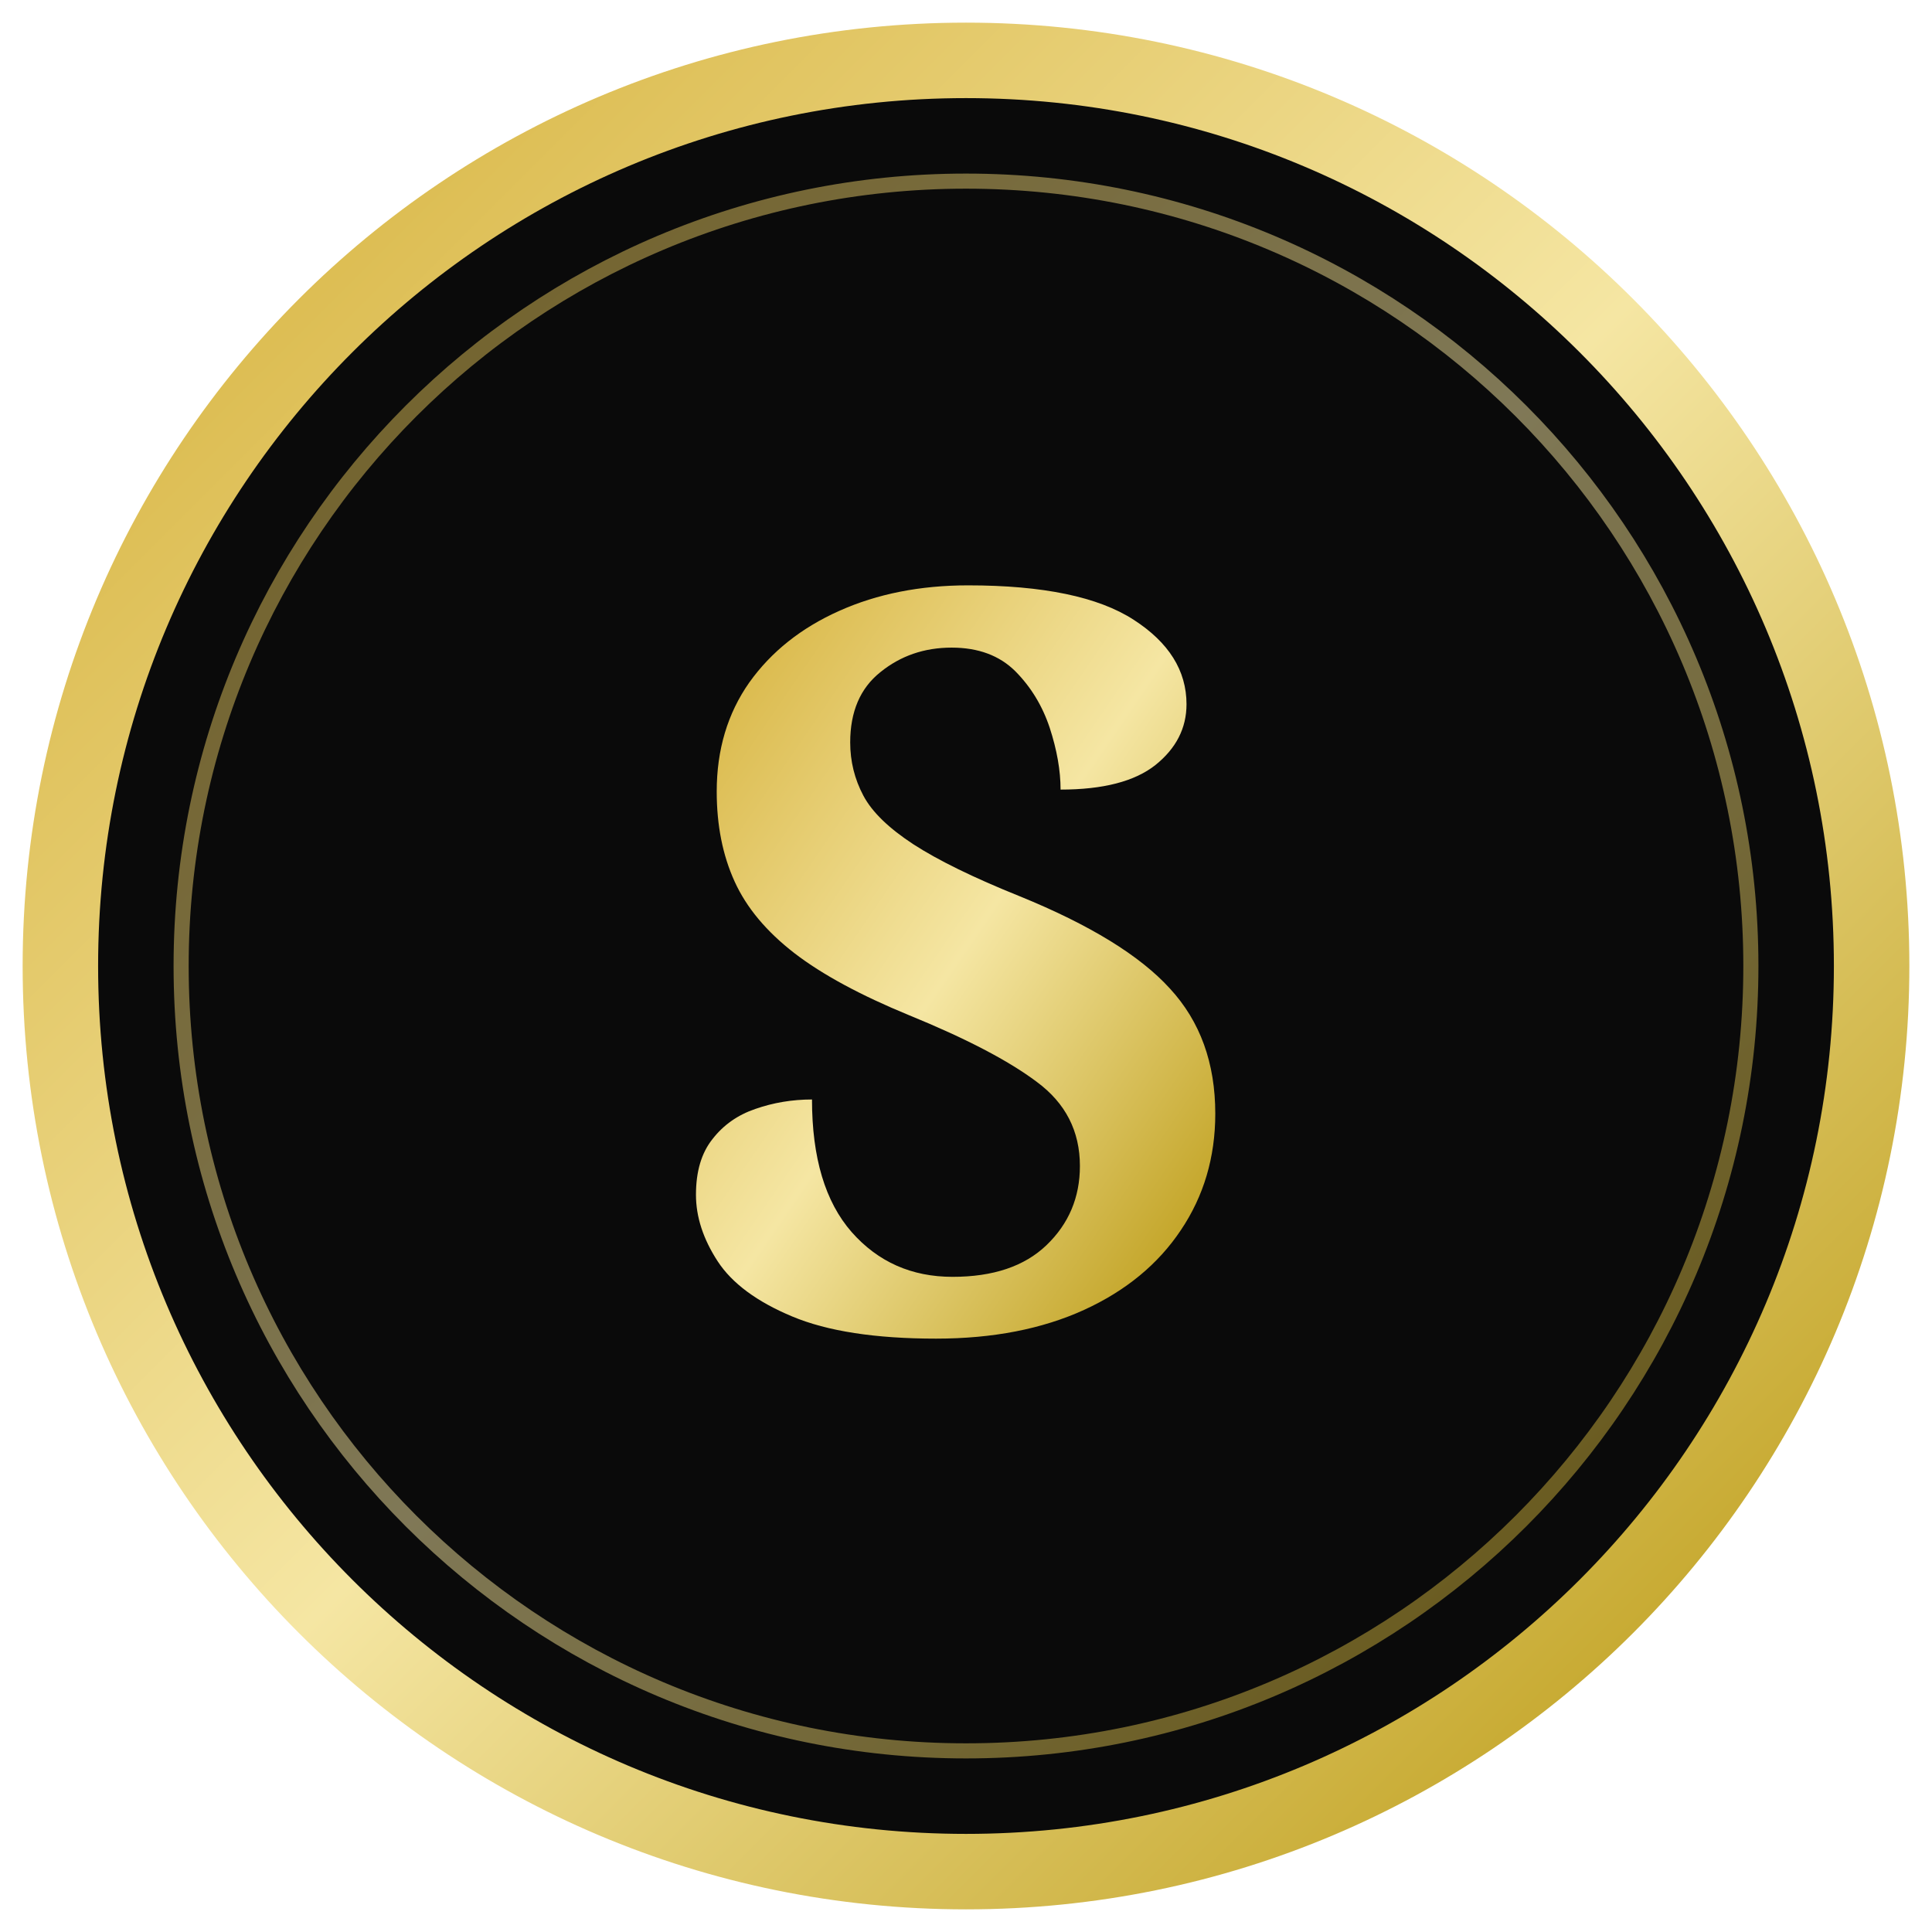
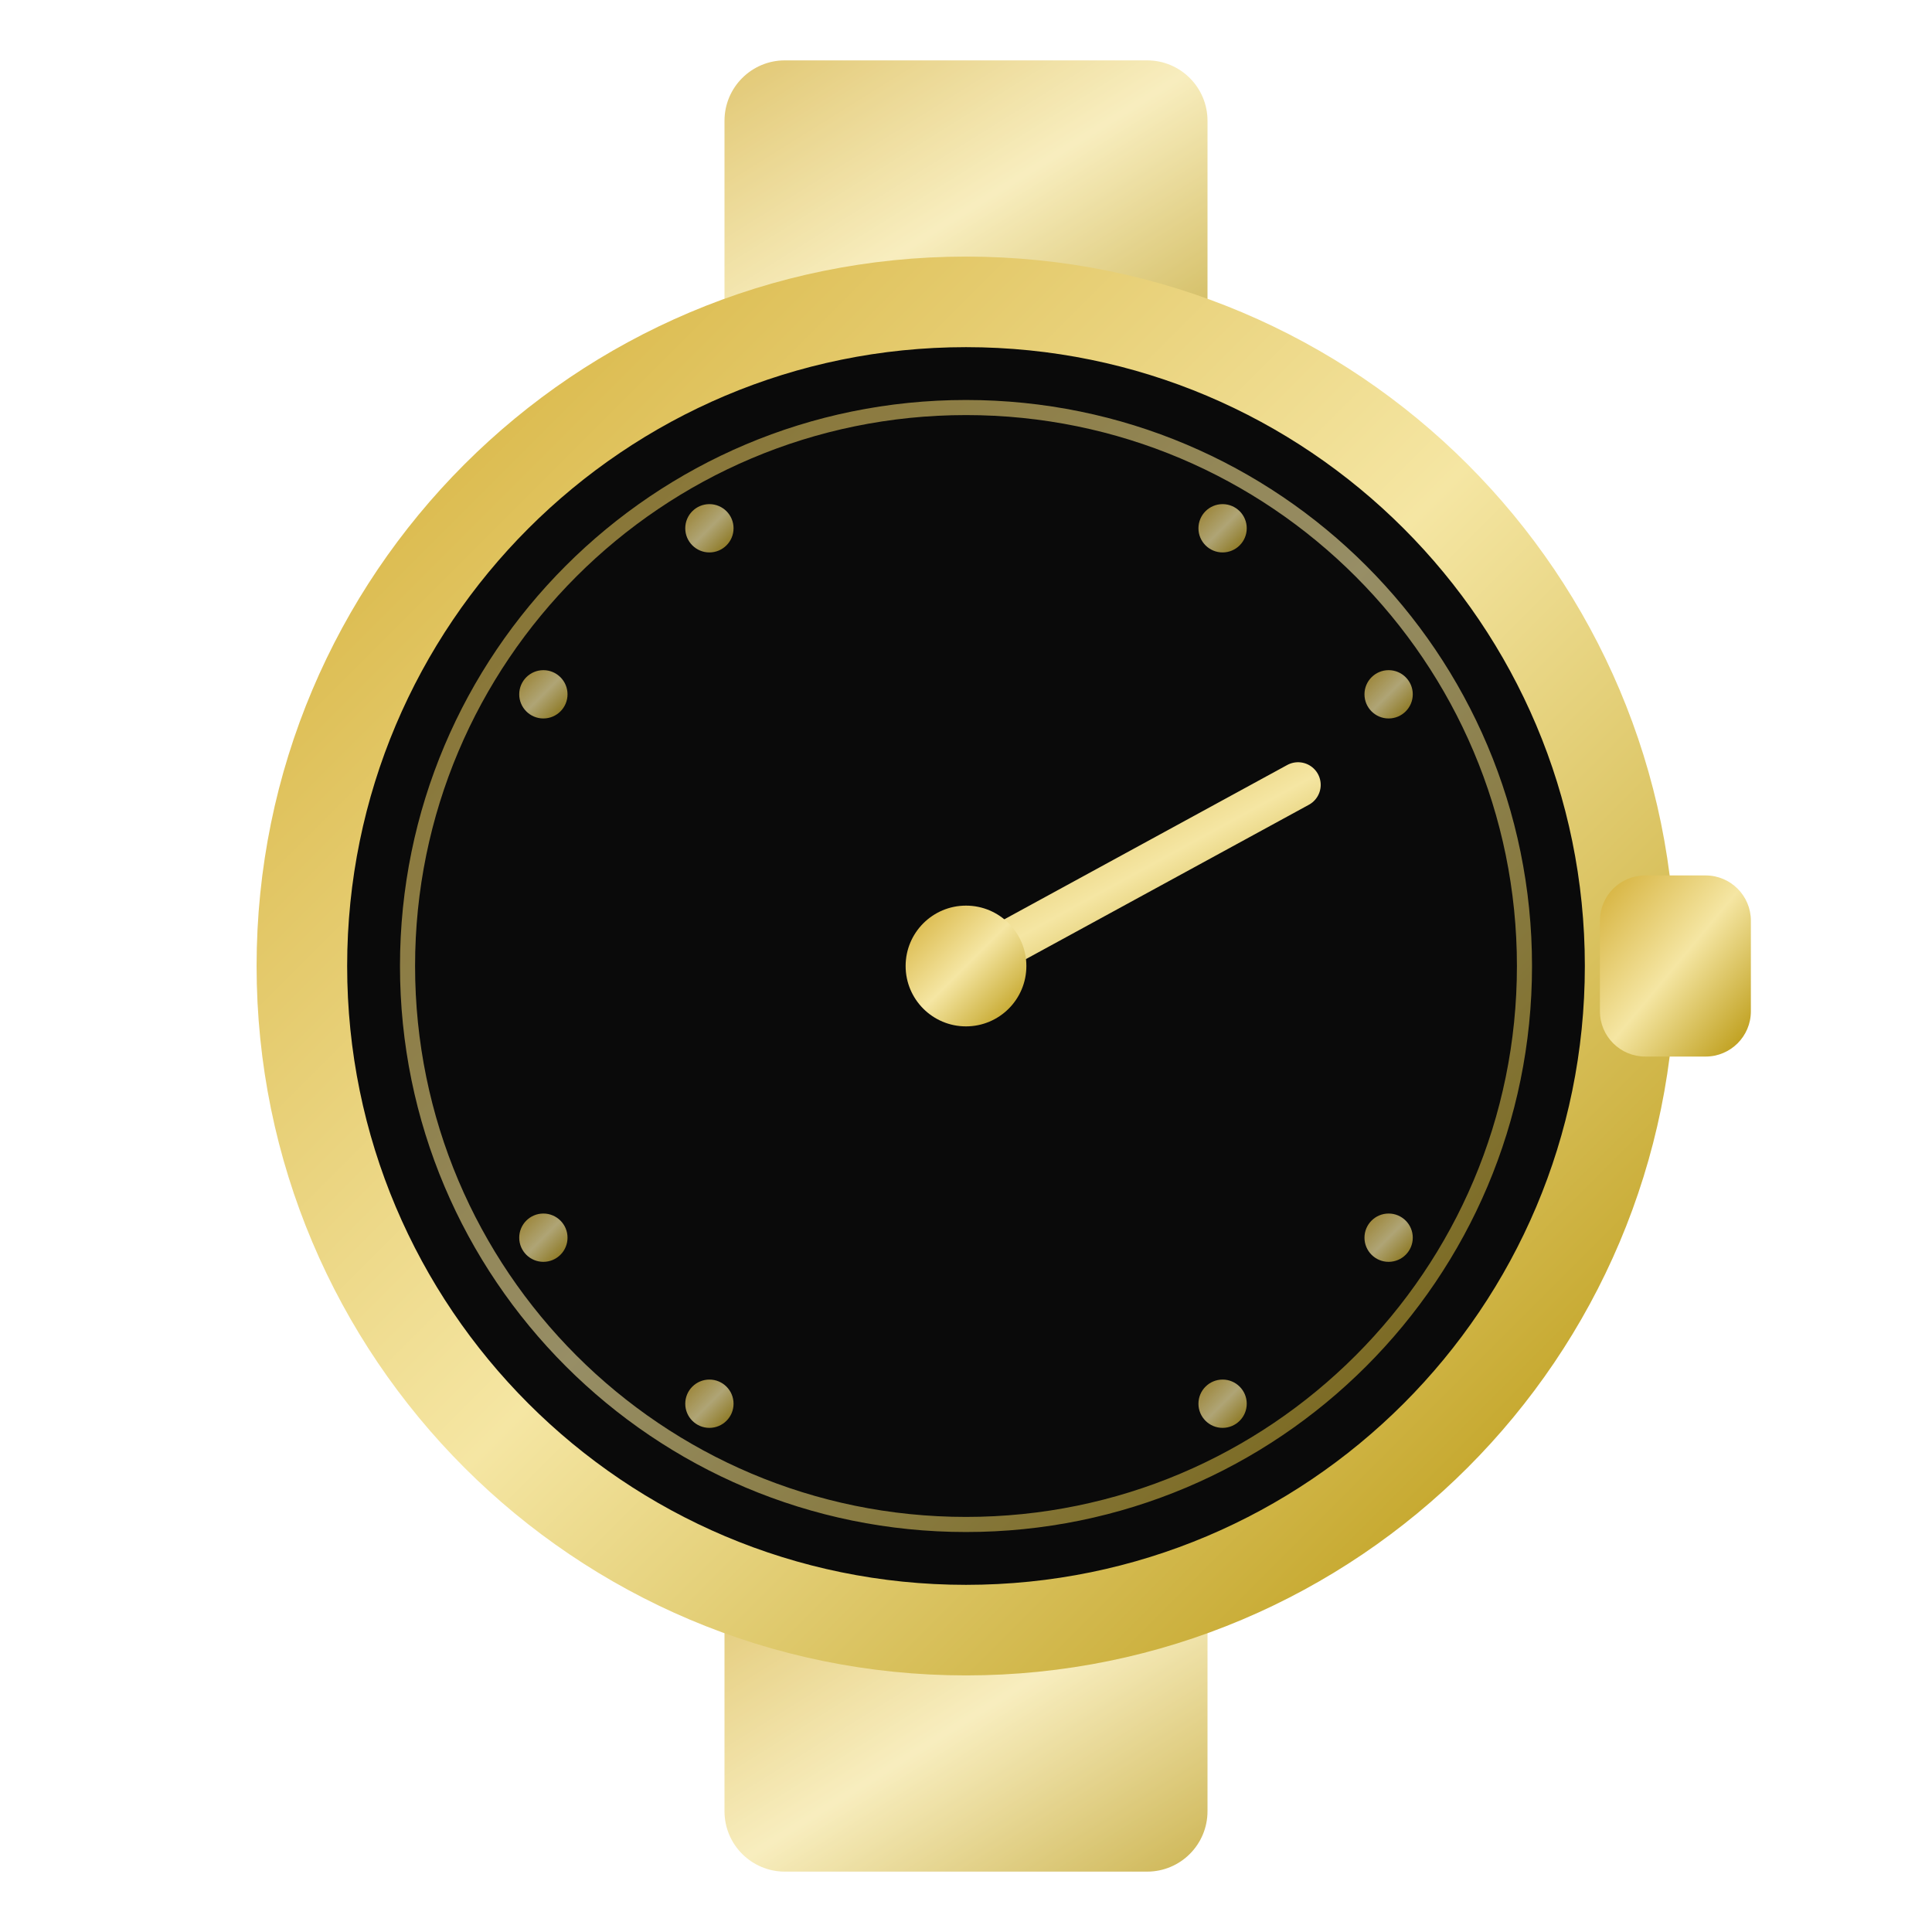
<svg xmlns="http://www.w3.org/2000/svg" viewBox="0 0 64 64">
  <defs>
    <linearGradient id="gold" x1="0%" y1="0%" x2="100%" y2="100%">
      <stop offset="0%" style="stop-color:#D4AF37" />
      <stop offset="50%" style="stop-color:#F5E6A3" />
      <stop offset="100%" style="stop-color:#B8960C" />
    </linearGradient>
  </defs>
-   <circle cx="32" cy="32" r="30" fill="#0a0a0a" stroke="url(#gold)" stroke-width="2.5" />
-   <circle cx="32" cy="32" r="26" fill="none" stroke="url(#gold)" stroke-width="0.5" opacity="0.5" />
-   <text x="32" y="44" font-family="Georgia, serif" font-size="34" font-weight="700" fill="url(#gold)" text-anchor="middle" letter-spacing="-1">S</text>
+   <rect x="24" y="2" width="16" height="10" rx="2" fill="url(#gold)" opacity="0.7" />
+   <rect x="24" y="52" width="16" height="10" rx="2" fill="url(#gold)" opacity="0.7" />
+   <circle cx="32" cy="32" r="22" fill="#0a0a0a" stroke="url(#gold)" stroke-width="3" />
+   <circle cx="32" cy="32" r="18.5" fill="none" stroke="url(#gold)" stroke-width="0.5" opacity="0.6" />
+   <rect x="53" y="29" width="5" height="6" rx="1.5" fill="url(#gold)" />
+   <line x1="32" y1="15" x2="32" y2="18" stroke="url(#gold)" stroke-width="1.5" stroke-linecap="round" />
+   <line x1="32" y1="46" x2="32" y2="49" stroke="url(#gold)" stroke-width="1.5" stroke-linecap="round" />
+   <line x1="15" y1="32" x2="18" y2="32" stroke="url(#gold)" stroke-width="1.5" stroke-linecap="round" />
+   <line x1="46" y1="32" x2="49" y2="32" stroke="url(#gold)" stroke-width="1.5" stroke-linecap="round" />
+   <circle cx="40.5" cy="17.5" r="0.8" fill="url(#gold)" opacity="0.7" />
+   <circle cx="46" cy="23" r="0.8" fill="url(#gold)" opacity="0.7" />
+   <circle cx="46" cy="41" r="0.8" fill="url(#gold)" opacity="0.7" />
+   <circle cx="40.5" cy="46.5" r="0.8" fill="url(#gold)" opacity="0.7" />
+   <circle cx="23.5" cy="17.5" r="0.8" fill="url(#gold)" opacity="0.7" />
+   <circle cx="18" cy="23" r="0.8" fill="url(#gold)" opacity="0.7" />
+   <circle cx="18" cy="41" r="0.8" fill="url(#gold)" opacity="0.7" />
+   <circle cx="23.5" cy="46.5" r="0.8" fill="url(#gold)" opacity="0.7" />
+   <line x1="32" y1="32" x2="32" y2="20" stroke="url(#gold)" stroke-width="2.5" stroke-linecap="round" />
+   <line x1="32" y1="32" x2="43" y2="26" stroke="url(#gold)" stroke-width="1.5" stroke-linecap="round" />
+   <circle cx="32" cy="32" r="2" fill="url(#gold)" />
</svg>
